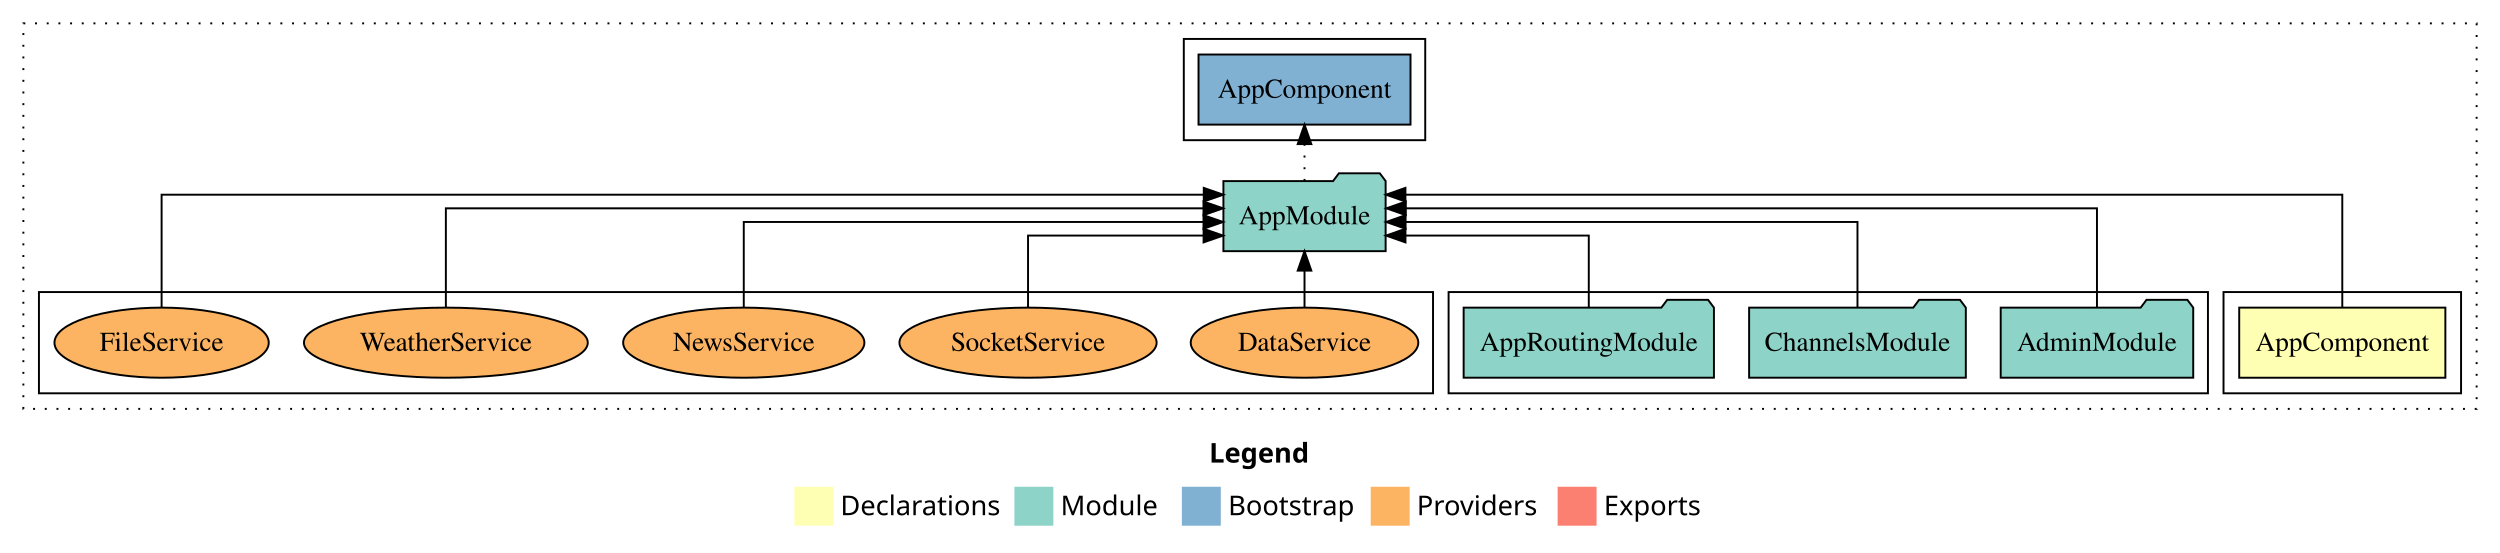
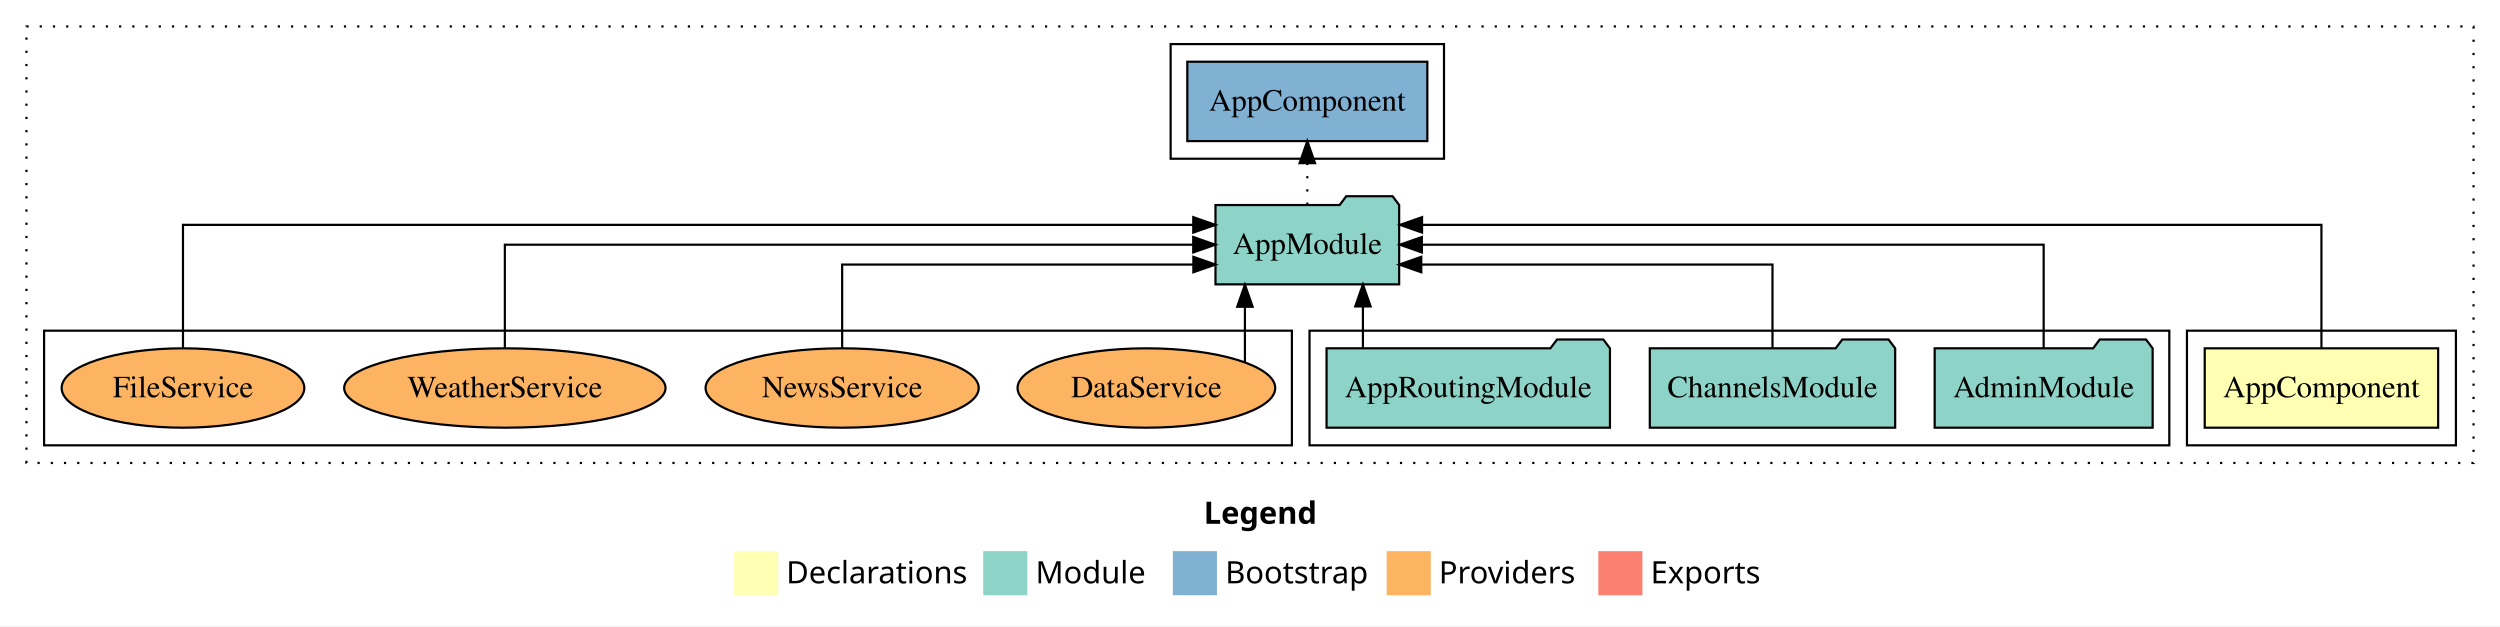
- <svg xmlns="http://www.w3.org/2000/svg" width="1284pt" height="284pt" viewBox="0.00 0.00 1284.00 284.00">
+ <svg xmlns="http://www.w3.org/2000/svg" width="1134pt" height="284pt" viewBox="0.00 0.00 1134.00 284.00">
  <g id="graph0" class="graph" transform="scale(1 1) rotate(0) translate(4 280)">
-     <polygon fill="#ffffff" stroke="transparent" points="-4,4 -4,-280 1280,-280 1280,4 -4,4" />
-     <text text-anchor="start" x="617.009" y="-42.4" font-family="sans-serif" font-weight="bold" font-size="14.00" fill="#000000">Legend</text>
-     <polygon fill="#ffffb3" stroke="transparent" points="404,-10 404,-30 424,-30 424,-10 404,-10" />
-     <text text-anchor="start" x="427.629" y="-15.4" font-family="sans-serif" font-size="14.00" fill="#000000">  Declarations</text>
-     <polygon fill="#8dd3c7" stroke="transparent" points="517,-10 517,-30 537,-30 537,-10 517,-10" />
-     <text text-anchor="start" x="540.725" y="-15.4" font-family="sans-serif" font-size="14.00" fill="#000000">  Module</text>
-     <polygon fill="#80b1d3" stroke="transparent" points="603,-10 603,-30 623,-30 623,-10 603,-10" />
-     <text text-anchor="start" x="626.781" y="-15.4" font-family="sans-serif" font-size="14.00" fill="#000000">  Bootstrap</text>
-     <polygon fill="#fdb462" stroke="transparent" points="700,-10 700,-30 720,-30 720,-10 700,-10" />
-     <text text-anchor="start" x="723.673" y="-15.4" font-family="sans-serif" font-size="14.00" fill="#000000">  Providers</text>
-     <polygon fill="#fb8072" stroke="transparent" points="796,-10 796,-30 816,-30 816,-10 796,-10" />
-     <text text-anchor="start" x="819.726" y="-15.4" font-family="sans-serif" font-size="14.00" fill="#000000">  Exports</text>
+     <polygon fill="#ffffff" stroke="transparent" points="-4,4 -4,-280 1130,-280 1130,4 -4,4" />
+     <text text-anchor="start" x="542.009" y="-42.4" font-family="sans-serif" font-weight="bold" font-size="14.00" fill="#000000">Legend</text>
+     <polygon fill="#ffffb3" stroke="transparent" points="329,-10 329,-30 349,-30 349,-10 329,-10" />
+     <text text-anchor="start" x="352.629" y="-15.4" font-family="sans-serif" font-size="14.00" fill="#000000">  Declarations</text>
+     <polygon fill="#8dd3c7" stroke="transparent" points="442,-10 442,-30 462,-30 462,-10 442,-10" />
+     <text text-anchor="start" x="465.725" y="-15.4" font-family="sans-serif" font-size="14.00" fill="#000000">  Module</text>
+     <polygon fill="#80b1d3" stroke="transparent" points="528,-10 528,-30 548,-30 548,-10 528,-10" />
+     <text text-anchor="start" x="551.781" y="-15.4" font-family="sans-serif" font-size="14.00" fill="#000000">  Bootstrap</text>
+     <polygon fill="#fdb462" stroke="transparent" points="625,-10 625,-30 645,-30 645,-10 625,-10" />
+     <text text-anchor="start" x="648.673" y="-15.4" font-family="sans-serif" font-size="14.00" fill="#000000">  Providers</text>
+     <polygon fill="#fb8072" stroke="transparent" points="721,-10 721,-30 741,-30 741,-10 721,-10" />
+     <text text-anchor="start" x="744.726" y="-15.4" font-family="sans-serif" font-size="14.00" fill="#000000">  Exports</text>
    <g id="clust1" class="cluster">
-       <polygon fill="none" stroke="#000000" stroke-dasharray="1,5" points="8,-70 8,-268 1268,-268 1268,-70 8,-70" />
+       <polygon fill="none" stroke="#000000" stroke-dasharray="1,5" points="8,-70 8,-268 1118,-268 1118,-70 8,-70" />
    </g>
    <g id="clust2" class="cluster">
-       <polygon fill="none" stroke="#000000" points="1138,-78 1138,-130 1260,-130 1260,-78 1138,-78" />
+       <polygon fill="none" stroke="#000000" points="988,-78 988,-130 1110,-130 1110,-78 988,-78" />
    </g>
    <g id="clust4" class="cluster">
-       <polygon fill="none" stroke="#000000" points="740,-78 740,-130 1130,-130 1130,-78 740,-78" />
+       <polygon fill="none" stroke="#000000" points="590,-78 590,-130 980,-130 980,-78 590,-78" />
    </g>
    <g id="clust6" class="cluster">
-       <polygon fill="none" stroke="#000000" points="604,-208 604,-260 728,-260 728,-208 604,-208" />
+       <polygon fill="none" stroke="#000000" points="527,-208 527,-260 651,-260 651,-208 527,-208" />
    </g>
    <g id="clust7" class="cluster">
-       <polygon fill="none" stroke="#000000" points="16,-78 16,-130 732,-130 732,-78 16,-78" />
+       <polygon fill="none" stroke="#000000" points="16,-78 16,-130 582,-130 582,-78 16,-78" />
    </g>
    <g id="node1" class="node">
-       <polygon fill="#ffffb3" stroke="#000000" points="1251.94,-122 1146.06,-122 1146.06,-86 1251.94,-86 1251.94,-122" />
-       <text text-anchor="middle" x="1199" y="-99.8" font-family="Times,serif" font-size="14.00" fill="#000000">AppComponent</text>
+       <polygon fill="#ffffb3" stroke="#000000" points="1101.94,-122 996.06,-122 996.06,-86 1101.94,-86 1101.94,-122" />
+       <text text-anchor="middle" x="1049" y="-99.8" font-family="Times,serif" font-size="14.00" fill="#000000">AppComponent</text>
    </g>
    <g id="node2" class="node">
-       <polygon fill="#8dd3c7" stroke="#000000" points="707.657,-187 704.657,-191 683.657,-191 680.657,-187 624.343,-187 624.343,-151 707.657,-151 707.657,-187" />
-       <text text-anchor="middle" x="666" y="-164.8" font-family="Times,serif" font-size="14.00" fill="#000000">AppModule</text>
+       <polygon fill="#8dd3c7" stroke="#000000" points="630.657,-187 627.657,-191 606.657,-191 603.657,-187 547.343,-187 547.343,-151 630.657,-151 630.657,-187" />
+       <text text-anchor="middle" x="589" y="-164.8" font-family="Times,serif" font-size="14.00" fill="#000000">AppModule</text>
    </g>
    <g id="edge1" class="edge">
-       <path fill="none" stroke="#000000" d="M1199,-122.011C1199,-144.485 1199,-180 1199,-180 1199,-180 717.824,-180 717.824,-180" />
-       <polygon fill="#000000" stroke="#000000" points="717.824,-176.5 707.824,-180 717.824,-183.5 717.824,-176.5" />
+       <path fill="none" stroke="#000000" d="M1049,-122.292C1049,-144.206 1049,-178 1049,-178 1049,-178 641.041,-178 641.041,-178" />
+       <polygon fill="#000000" stroke="#000000" points="641.041,-174.5 631.041,-178 641.041,-181.5 641.041,-174.5" />
    </g>
    <g id="node6" class="node">
-       <polygon fill="#80b1d3" stroke="#000000" points="720.439,-252 611.561,-252 611.561,-216 720.439,-216 720.439,-252" />
-       <text text-anchor="middle" x="666" y="-229.8" font-family="Times,serif" font-size="14.00" fill="#000000">AppComponent </text>
+       <polygon fill="#80b1d3" stroke="#000000" points="643.439,-252 534.561,-252 534.561,-216 643.439,-216 643.439,-252" />
+       <text text-anchor="middle" x="589" y="-229.8" font-family="Times,serif" font-size="14.00" fill="#000000">AppComponent </text>
    </g>
    <g id="edge5" class="edge">
-       <path fill="none" stroke="#000000" stroke-dasharray="1,5" d="M666,-187.106C666,-187.106 666,-205.991 666,-205.991" />
-       <polygon fill="#000000" stroke="#000000" points="662.5,-205.991 666,-215.991 669.5,-205.991 662.5,-205.991" />
+       <path fill="none" stroke="#000000" stroke-dasharray="1,5" d="M589,-187.106C589,-187.106 589,-205.991 589,-205.991" />
+       <polygon fill="#000000" stroke="#000000" points="585.5,-205.991 589,-215.991 592.5,-205.991 585.5,-205.991" />
    </g>
    <g id="node3" class="node">
-       <polygon fill="#8dd3c7" stroke="#000000" points="1122.439,-122 1119.439,-126 1098.439,-126 1095.439,-122 1023.561,-122 1023.561,-86 1122.439,-86 1122.439,-122" />
-       <text text-anchor="middle" x="1073" y="-99.8" font-family="Times,serif" font-size="14.00" fill="#000000">AdminModule</text>
+       <polygon fill="#8dd3c7" stroke="#000000" points="972.439,-122 969.439,-126 948.439,-126 945.439,-122 873.561,-122 873.561,-86 972.439,-86 972.439,-122" />
+       <text text-anchor="middle" x="923" y="-99.8" font-family="Times,serif" font-size="14.00" fill="#000000">AdminModule</text>
    </g>
    <g id="edge2" class="edge">
-       <path fill="none" stroke="#000000" d="M1073,-122.129C1073,-142.572 1073,-173 1073,-173 1073,-173 718.023,-173 718.023,-173" />
-       <polygon fill="#000000" stroke="#000000" points="718.023,-169.5 708.023,-173 718.023,-176.5 718.023,-169.5" />
+       <path fill="none" stroke="#000000" d="M923,-122.106C923,-141.339 923,-169 923,-169 923,-169 640.963,-169 640.963,-169" />
+       <polygon fill="#000000" stroke="#000000" points="640.963,-165.5 630.963,-169 640.963,-172.5 640.963,-165.5" />
    </g>
    <g id="node4" class="node">
-       <polygon fill="#8dd3c7" stroke="#000000" points="1005.651,-122 1002.651,-126 981.651,-126 978.651,-122 894.349,-122 894.349,-86 1005.651,-86 1005.651,-122" />
-       <text text-anchor="middle" x="950" y="-99.8" font-family="Times,serif" font-size="14.00" fill="#000000">ChannelsModule</text>
+       <polygon fill="#8dd3c7" stroke="#000000" points="855.651,-122 852.651,-126 831.651,-126 828.651,-122 744.349,-122 744.349,-86 855.651,-86 855.651,-122" />
+       <text text-anchor="middle" x="800" y="-99.8" font-family="Times,serif" font-size="14.00" fill="#000000">ChannelsModule</text>
    </g>
    <g id="edge3" class="edge">
-       <path fill="none" stroke="#000000" d="M950,-122.267C950,-140.555 950,-166 950,-166 950,-166 717.905,-166 717.905,-166" />
-       <polygon fill="#000000" stroke="#000000" points="717.905,-162.5 707.905,-166 717.905,-169.5 717.905,-162.5" />
+       <path fill="none" stroke="#000000" d="M800,-122.027C800,-138.398 800,-160 800,-160 800,-160 640.687,-160 640.687,-160" />
+       <polygon fill="#000000" stroke="#000000" points="640.687,-156.5 630.687,-160 640.687,-163.5 640.687,-156.5" />
    </g>
    <g id="node5" class="node">
-       <polygon fill="#8dd3c7" stroke="#000000" points="876.274,-122 873.274,-126 852.274,-126 849.274,-122 747.726,-122 747.726,-86 876.274,-86 876.274,-122" />
-       <text text-anchor="middle" x="812" y="-99.8" font-family="Times,serif" font-size="14.00" fill="#000000">AppRoutingModule</text>
+       <polygon fill="#8dd3c7" stroke="#000000" points="726.274,-122 723.274,-126 702.274,-126 699.274,-122 597.726,-122 597.726,-86 726.274,-86 726.274,-122" />
+       <text text-anchor="middle" x="662" y="-99.8" font-family="Times,serif" font-size="14.00" fill="#000000">AppRoutingModule</text>
    </g>
    <g id="edge4" class="edge">
-       <path fill="none" stroke="#000000" d="M812,-122.009C812,-138.049 812,-159 812,-159 812,-159 717.838,-159 717.838,-159" />
-       <polygon fill="#000000" stroke="#000000" points="717.838,-155.5 707.838,-159 717.838,-162.5 717.838,-155.5" />
+       <path fill="none" stroke="#000000" d="M614.221,-122.106C614.221,-122.106 614.221,-140.991 614.221,-140.991" />
+       <polygon fill="#000000" stroke="#000000" points="610.721,-140.991 614.221,-150.991 617.721,-140.991 610.721,-140.991" />
    </g>
    <g id="node7" class="node">
-       <ellipse fill="#fdb462" stroke="#000000" cx="666" cy="-104" rx="58.441" ry="18" />
-       <text text-anchor="middle" x="666" y="-99.8" font-family="Times,serif" font-size="14.00" fill="#000000">DataService</text>
+       <ellipse fill="#fdb462" stroke="#000000" cx="516" cy="-104" rx="58.441" ry="18" />
+       <text text-anchor="middle" x="516" y="-99.8" font-family="Times,serif" font-size="14.00" fill="#000000">DataService</text>
    </g>
    <g id="edge6" class="edge">
-       <path fill="none" stroke="#000000" d="M666,-122.106C666,-122.106 666,-140.991 666,-140.991" />
-       <polygon fill="#000000" stroke="#000000" points="662.5,-140.991 666,-150.991 669.5,-140.991 662.5,-140.991" />
+       <path fill="none" stroke="#000000" d="M560.696,-115.621C560.696,-115.621 560.696,-140.853 560.696,-140.853" />
+       <polygon fill="#000000" stroke="#000000" points="557.196,-140.853 560.696,-150.853 564.196,-140.853 557.196,-140.853" />
    </g>
    <g id="node8" class="node">
-       <ellipse fill="#fdb462" stroke="#000000" cx="524" cy="-104" rx="66.049" ry="18" />
-       <text text-anchor="middle" x="524" y="-99.8" font-family="Times,serif" font-size="14.00" fill="#000000">SocketService</text>
-     </g>
-     <g id="edge7" class="edge">
-       <path fill="none" stroke="#000000" d="M524,-122.009C524,-138.049 524,-159 524,-159 524,-159 614.163,-159 614.163,-159" />
-       <polygon fill="#000000" stroke="#000000" points="614.163,-162.5 624.163,-159 614.163,-155.5 614.163,-162.5" />
-     </g>
-     <g id="node9" class="node">
      <ellipse fill="#fdb462" stroke="#000000" cx="378" cy="-104" rx="61.954" ry="18" />
      <text text-anchor="middle" x="378" y="-99.8" font-family="Times,serif" font-size="14.00" fill="#000000">NewsService</text>
    </g>
-     <g id="edge8" class="edge">
-       <path fill="none" stroke="#000000" d="M378,-122.267C378,-140.555 378,-166 378,-166 378,-166 614.122,-166 614.122,-166" />
-       <polygon fill="#000000" stroke="#000000" points="614.122,-169.5 624.122,-166 614.122,-162.5 614.122,-169.5" />
+     <g id="edge7" class="edge">
+       <path fill="none" stroke="#000000" d="M378,-122.027C378,-138.398 378,-160 378,-160 378,-160 537.313,-160 537.313,-160" />
+       <polygon fill="#000000" stroke="#000000" points="537.313,-163.5 547.313,-160 537.313,-156.5 537.313,-163.5" />
    </g>
-     <g id="node10" class="node">
+     <g id="node9" class="node">
      <ellipse fill="#fdb462" stroke="#000000" cx="225" cy="-104" rx="72.889" ry="18" />
      <text text-anchor="middle" x="225" y="-99.8" font-family="Times,serif" font-size="14.00" fill="#000000">WeatherService</text>
    </g>
-     <g id="edge9" class="edge">
-       <path fill="none" stroke="#000000" d="M225,-122.129C225,-142.572 225,-173 225,-173 225,-173 614.114,-173 614.114,-173" />
-       <polygon fill="#000000" stroke="#000000" points="614.114,-176.5 624.114,-173 614.114,-169.5 614.114,-176.5" />
+     <g id="edge8" class="edge">
+       <path fill="none" stroke="#000000" d="M225,-122.106C225,-141.339 225,-169 225,-169 225,-169 537.245,-169 537.245,-169" />
+       <polygon fill="#000000" stroke="#000000" points="537.245,-172.5 547.245,-169 537.245,-165.5 537.245,-172.5" />
    </g>
-     <g id="node11" class="node">
+     <g id="node10" class="node">
      <ellipse fill="#fdb462" stroke="#000000" cx="79" cy="-104" rx="55.029" ry="18" />
      <text text-anchor="middle" x="79" y="-99.8" font-family="Times,serif" font-size="14.00" fill="#000000">FileService</text>
    </g>
-     <g id="edge10" class="edge">
-       <path fill="none" stroke="#000000" d="M79,-122.011C79,-144.485 79,-180 79,-180 79,-180 614.255,-180 614.255,-180" />
-       <polygon fill="#000000" stroke="#000000" points="614.255,-183.5 624.255,-180 614.255,-176.5 614.255,-183.5" />
+     <g id="edge9" class="edge">
+       <path fill="none" stroke="#000000" d="M79,-122.292C79,-144.206 79,-178 79,-178 79,-178 537.265,-178 537.265,-178" />
+       <polygon fill="#000000" stroke="#000000" points="537.265,-181.5 547.265,-178 537.264,-174.5 537.265,-181.5" />
    </g>
  </g>
</svg>
